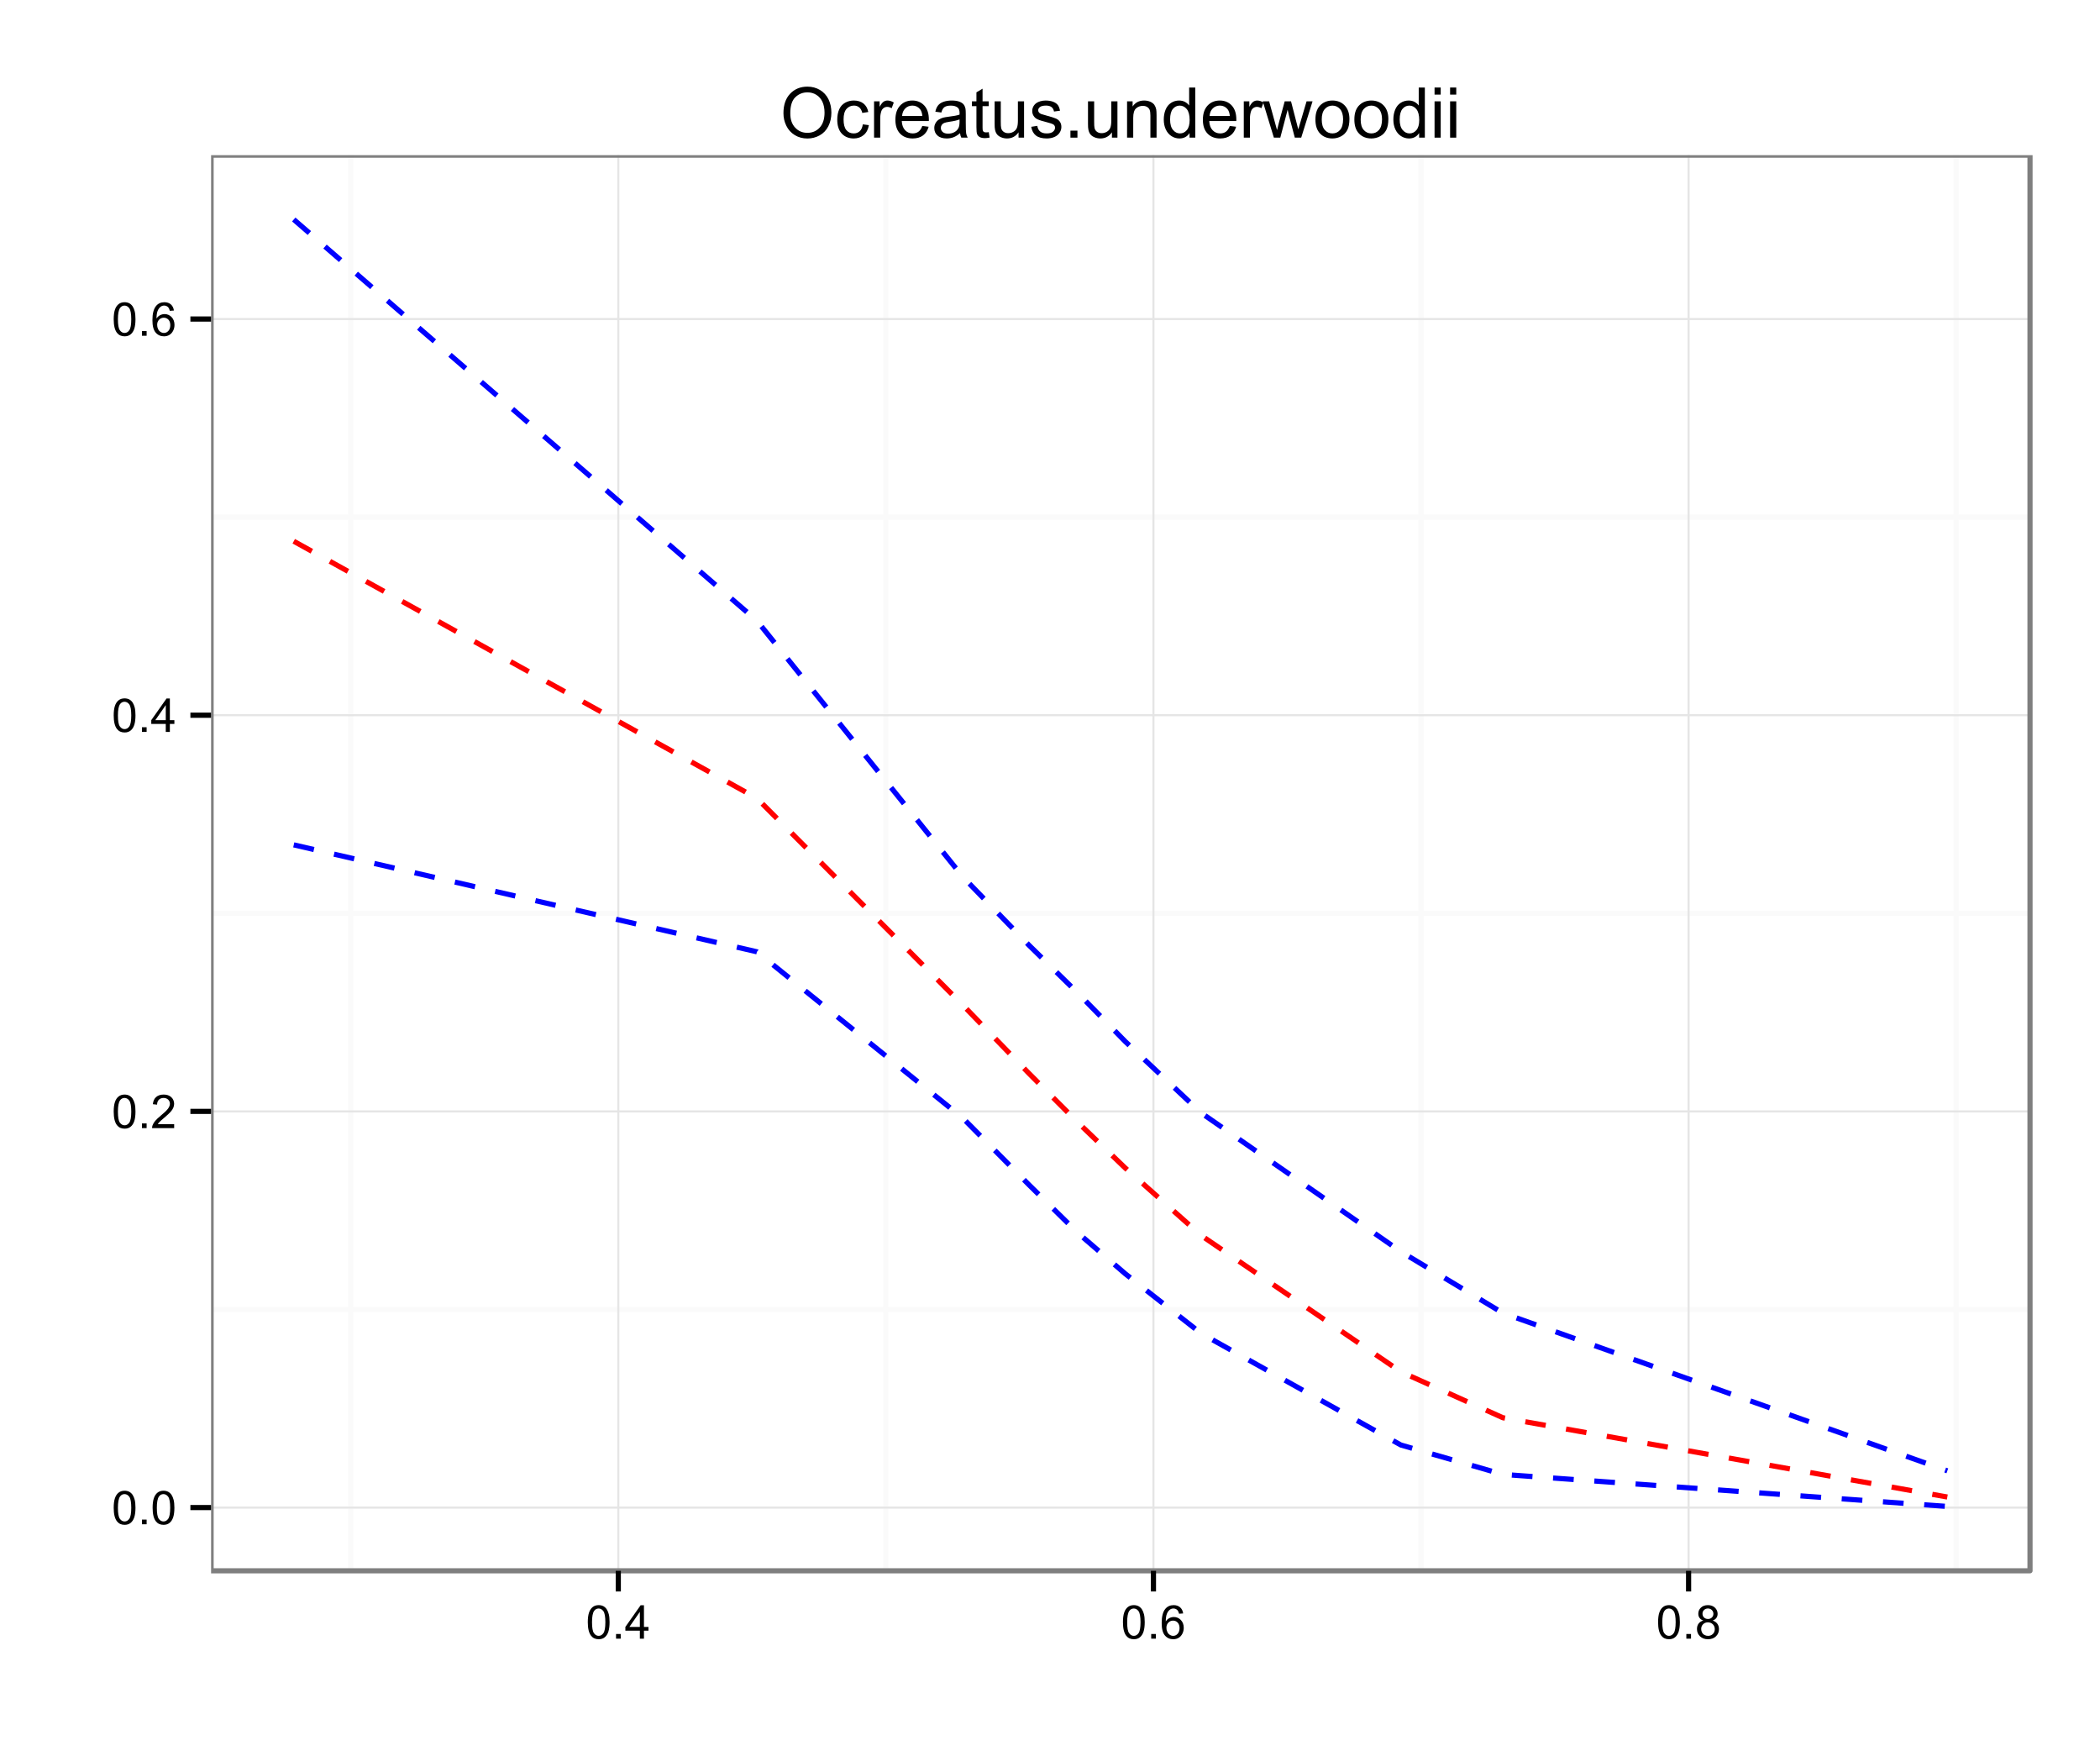
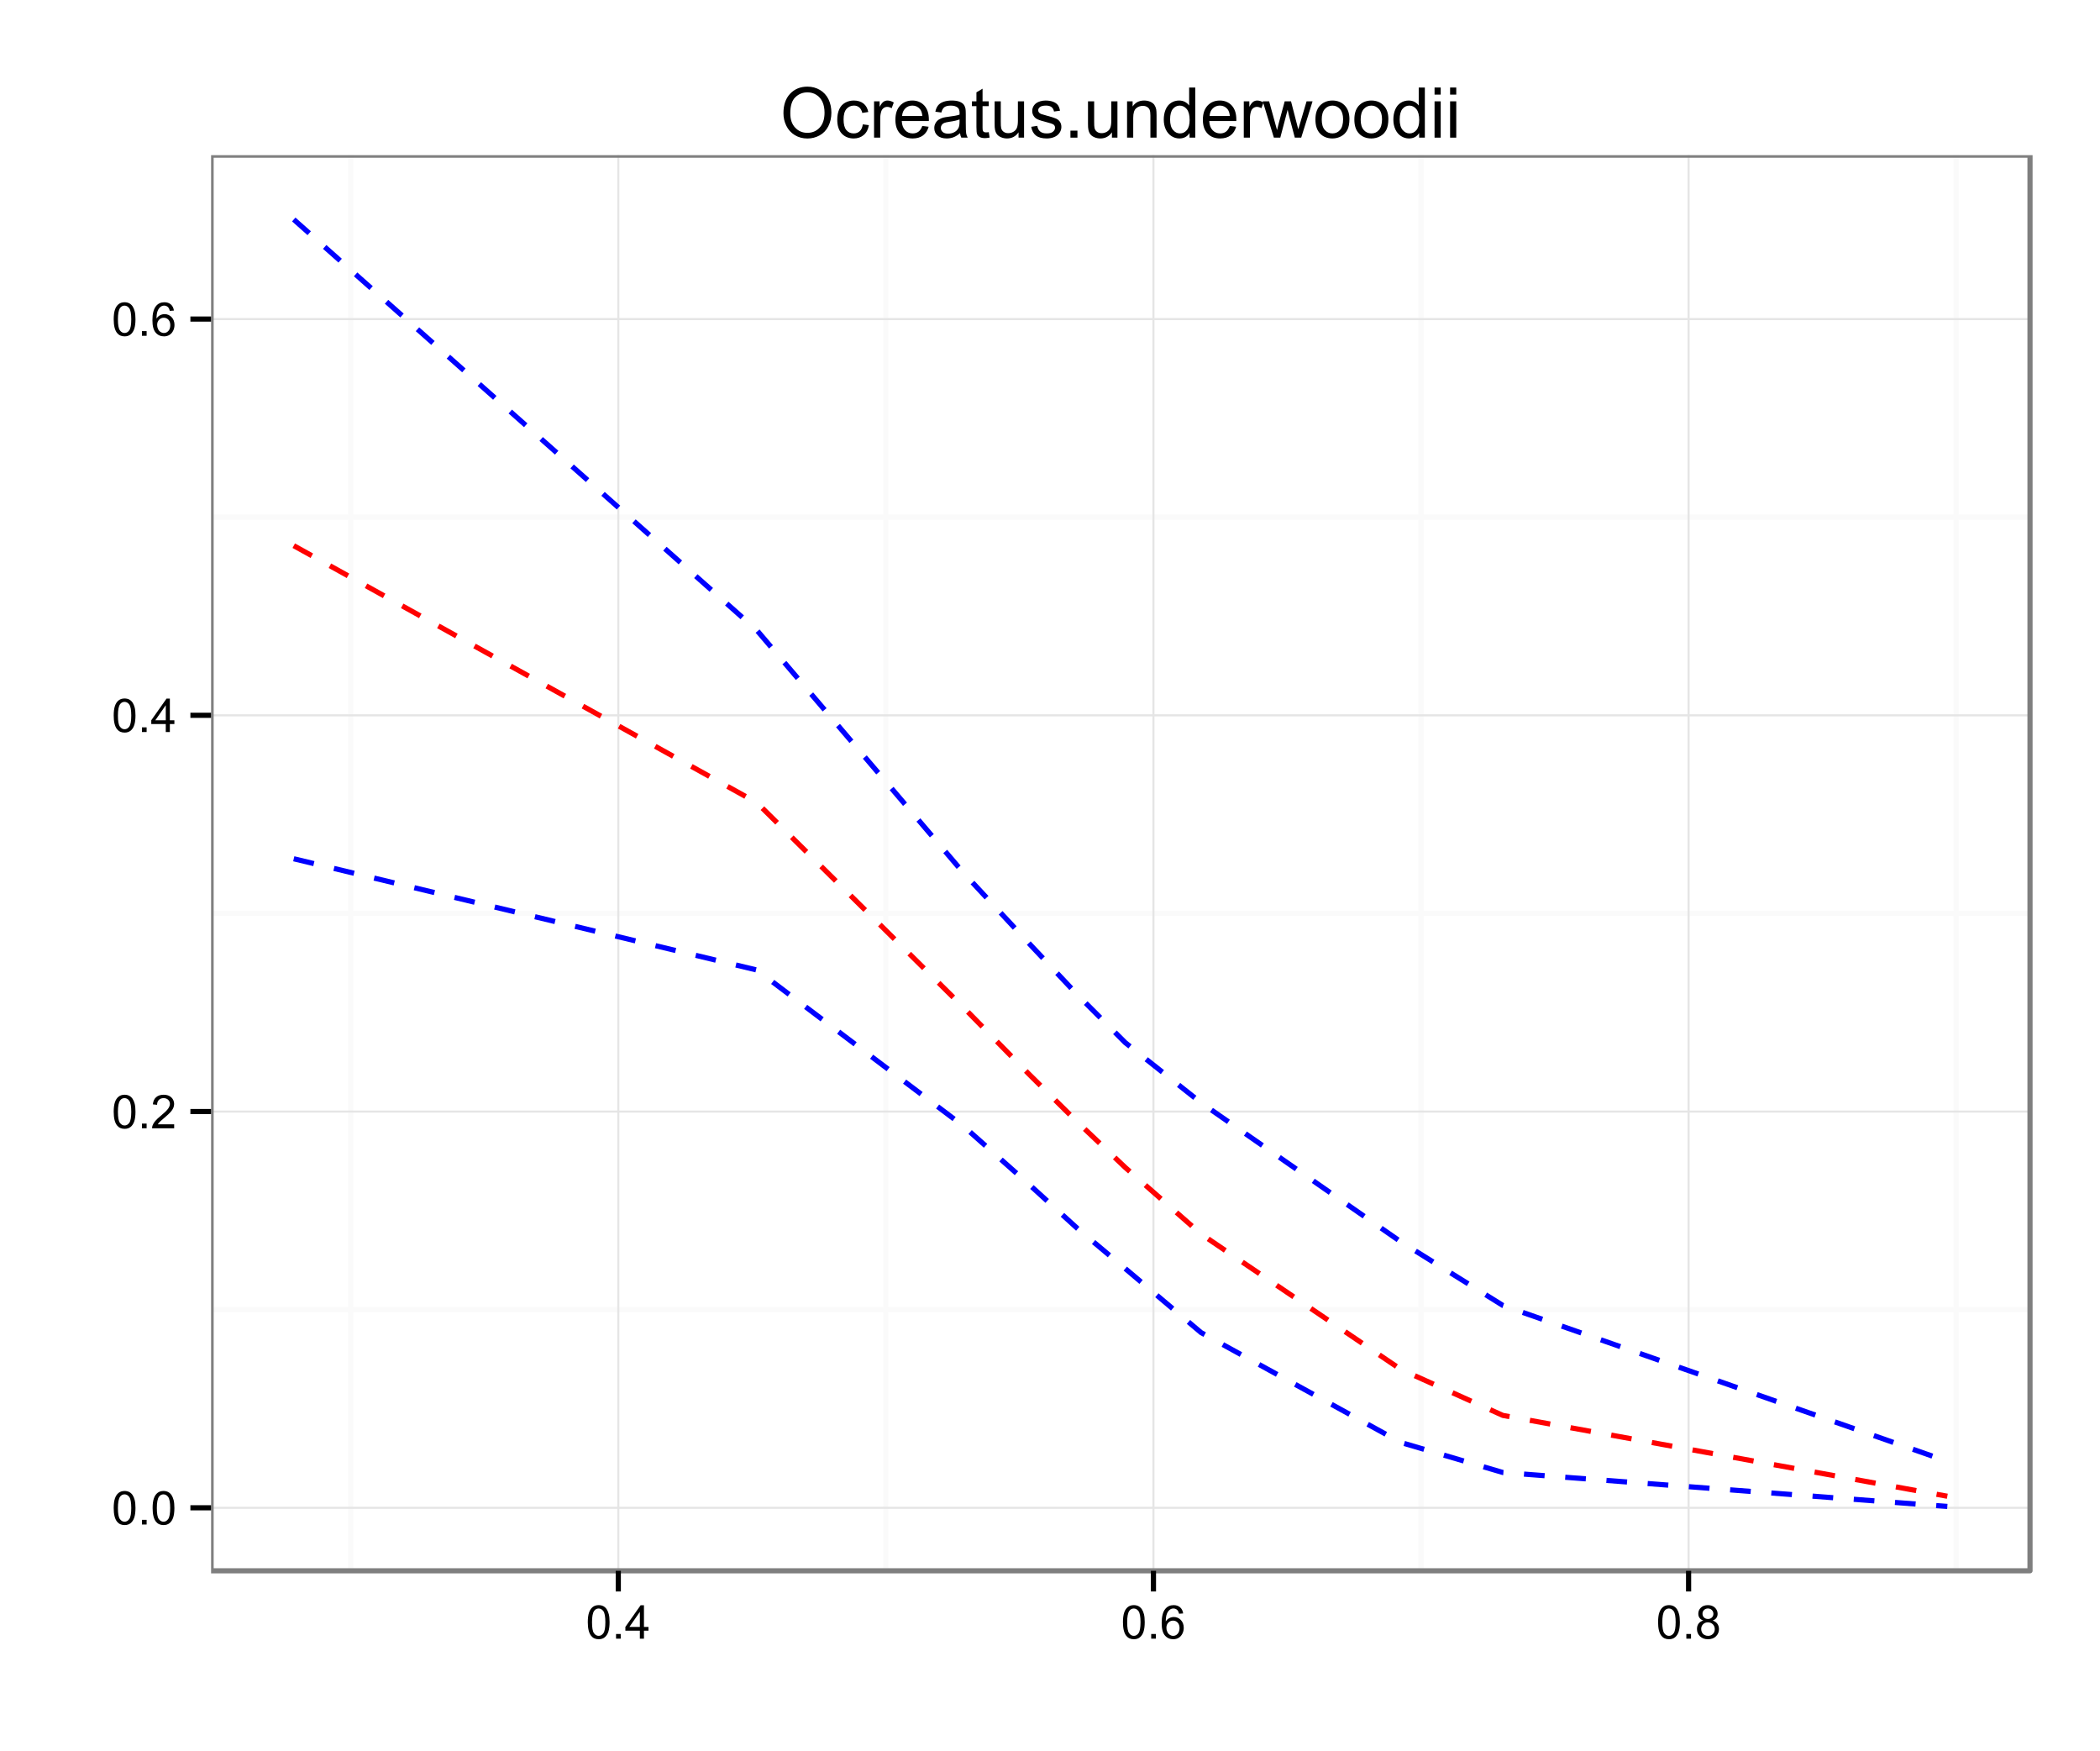
<svg xmlns="http://www.w3.org/2000/svg" xmlns:xlink="http://www.w3.org/1999/xlink" width="432pt" height="360pt" viewBox="0 0 432 360" version="1.1">
  <defs>
    <g>
      <symbol overflow="visible" id="glyph0-0">
        <path style="stroke:none;" d="M 0.398 -3.391 C 0.398 -4.199 0.48 -4.852 0.648 -5.352 C 0.812 -5.844 1.062 -6.227 1.395 -6.496 C 1.723 -6.762 2.137 -6.895 2.641 -6.898 C 3.004 -6.895 3.328 -6.82 3.609 -6.676 C 3.887 -6.523 4.113 -6.312 4.297 -6.035 C 4.477 -5.754 4.621 -5.41 4.723 -5.012 C 4.824 -4.605 4.875 -4.066 4.879 -3.391 C 4.875 -2.582 4.793 -1.93 4.629 -1.438 C 4.465 -0.938 4.215 -0.555 3.887 -0.289 C 3.555 -0.016 3.141 0.117 2.641 0.117 C 1.973 0.117 1.453 -0.117 1.078 -0.594 C 0.625 -1.164 0.398 -2.098 0.398 -3.391 Z M 1.266 -3.391 C 1.266 -2.258 1.395 -1.508 1.66 -1.137 C 1.922 -0.762 2.25 -0.574 2.641 -0.578 C 3.023 -0.574 3.348 -0.762 3.613 -1.141 C 3.875 -1.512 4.008 -2.262 4.012 -3.391 C 4.008 -4.52 3.875 -5.27 3.613 -5.645 C 3.348 -6.012 3.02 -6.199 2.629 -6.203 C 2.238 -6.199 1.93 -6.035 1.703 -5.711 C 1.41 -5.289 1.266 -4.516 1.266 -3.391 Z M 1.266 -3.391 " />
      </symbol>
      <symbol overflow="visible" id="glyph0-1">
        <path style="stroke:none;" d="M 0.871 0 L 0.871 -0.961 L 1.832 -0.961 L 1.832 0 Z M 0.871 0 " />
      </symbol>
      <symbol overflow="visible" id="glyph0-2">
        <path style="stroke:none;" d="M 4.832 -0.812 L 4.832 0 L 0.289 0 C 0.281 -0.203 0.316 -0.398 0.391 -0.586 C 0.504 -0.895 0.688 -1.199 0.945 -1.5 C 1.195 -1.797 1.562 -2.141 2.047 -2.539 C 2.789 -3.148 3.297 -3.637 3.562 -3.996 C 3.824 -4.352 3.953 -4.688 3.957 -5.012 C 3.953 -5.34 3.836 -5.621 3.598 -5.855 C 3.355 -6.082 3.043 -6.199 2.664 -6.203 C 2.254 -6.199 1.93 -6.078 1.688 -5.836 C 1.441 -5.59 1.316 -5.25 1.316 -4.824 L 0.449 -4.914 C 0.508 -5.559 0.73 -6.051 1.121 -6.391 C 1.504 -6.727 2.023 -6.895 2.68 -6.898 C 3.336 -6.895 3.859 -6.715 4.246 -6.352 C 4.629 -5.984 4.82 -5.531 4.824 -4.992 C 4.82 -4.715 4.766 -4.441 4.652 -4.18 C 4.539 -3.91 4.352 -3.633 4.094 -3.34 C 3.832 -3.047 3.398 -2.645 2.793 -2.133 C 2.285 -1.707 1.961 -1.418 1.816 -1.266 C 1.672 -1.113 1.551 -0.961 1.461 -0.812 Z M 4.832 -0.812 " />
      </symbol>
      <symbol overflow="visible" id="glyph0-3">
        <path style="stroke:none;" d="M 3.102 0 L 3.102 -1.645 L 0.121 -1.645 L 0.121 -2.418 L 3.258 -6.871 L 3.945 -6.871 L 3.945 -2.418 L 4.875 -2.418 L 4.875 -1.645 L 3.945 -1.645 L 3.945 0 Z M 3.102 -2.418 L 3.102 -5.516 L 0.953 -2.418 Z M 3.102 -2.418 " />
      </symbol>
      <symbol overflow="visible" id="glyph0-4">
        <path style="stroke:none;" d="M 4.777 -5.188 L 3.938 -5.125 C 3.859 -5.453 3.75 -5.691 3.617 -5.844 C 3.387 -6.082 3.105 -6.203 2.773 -6.207 C 2.5 -6.203 2.266 -6.129 2.066 -5.98 C 1.797 -5.785 1.586 -5.504 1.438 -5.133 C 1.281 -4.758 1.203 -4.227 1.199 -3.543 C 1.398 -3.852 1.648 -4.082 1.945 -4.23 C 2.238 -4.379 2.543 -4.453 2.867 -4.457 C 3.426 -4.453 3.906 -4.246 4.305 -3.836 C 4.699 -3.418 4.898 -2.883 4.898 -2.23 C 4.898 -1.797 4.805 -1.395 4.617 -1.027 C 4.43 -0.652 4.172 -0.371 3.852 -0.176 C 3.523 0.02 3.156 0.117 2.746 0.117 C 2.039 0.117 1.465 -0.141 1.023 -0.656 C 0.578 -1.172 0.355 -2.023 0.359 -3.215 C 0.355 -4.539 0.602 -5.504 1.098 -6.113 C 1.52 -6.633 2.098 -6.895 2.828 -6.898 C 3.363 -6.895 3.805 -6.746 4.152 -6.445 C 4.496 -6.141 4.703 -5.719 4.777 -5.188 Z M 1.332 -2.227 C 1.328 -1.934 1.391 -1.652 1.516 -1.391 C 1.637 -1.121 1.809 -0.922 2.035 -0.785 C 2.254 -0.645 2.488 -0.574 2.734 -0.578 C 3.086 -0.574 3.391 -0.719 3.648 -1.008 C 3.902 -1.293 4.031 -1.684 4.035 -2.18 C 4.031 -2.652 3.906 -3.023 3.656 -3.301 C 3.402 -3.57 3.082 -3.707 2.699 -3.711 C 2.316 -3.707 1.992 -3.57 1.73 -3.301 C 1.461 -3.023 1.328 -2.668 1.332 -2.227 Z M 1.332 -2.227 " />
      </symbol>
      <symbol overflow="visible" id="glyph0-5">
        <path style="stroke:none;" d="M 1.695 -3.727 C 1.344 -3.852 1.086 -4.031 0.918 -4.273 C 0.746 -4.508 0.66 -4.793 0.664 -5.129 C 0.66 -5.625 0.84 -6.047 1.203 -6.387 C 1.559 -6.727 2.039 -6.895 2.641 -6.898 C 3.238 -6.895 3.719 -6.723 4.086 -6.375 C 4.449 -6.027 4.633 -5.602 4.637 -5.105 C 4.633 -4.781 4.551 -4.504 4.383 -4.27 C 4.215 -4.031 3.961 -3.852 3.625 -3.727 C 4.043 -3.586 4.363 -3.363 4.586 -3.059 C 4.805 -2.754 4.914 -2.387 4.918 -1.965 C 4.914 -1.371 4.707 -0.879 4.293 -0.48 C 3.875 -0.082 3.328 0.117 2.652 0.117 C 1.973 0.117 1.426 -0.082 1.012 -0.484 C 0.594 -0.883 0.387 -1.383 0.391 -1.988 C 0.387 -2.43 0.5 -2.805 0.73 -3.109 C 0.953 -3.41 1.273 -3.617 1.695 -3.727 Z M 1.527 -5.156 C 1.523 -4.828 1.629 -4.562 1.84 -4.359 C 2.051 -4.152 2.32 -4.047 2.656 -4.051 C 2.977 -4.047 3.246 -4.148 3.457 -4.355 C 3.664 -4.559 3.766 -4.812 3.77 -5.109 C 3.766 -5.418 3.66 -5.676 3.445 -5.891 C 3.23 -6.098 2.965 -6.203 2.648 -6.207 C 2.324 -6.203 2.055 -6.102 1.844 -5.895 C 1.629 -5.688 1.523 -5.441 1.527 -5.156 Z M 1.258 -1.984 C 1.254 -1.738 1.309 -1.504 1.426 -1.281 C 1.535 -1.055 1.707 -0.883 1.934 -0.762 C 2.16 -0.637 2.402 -0.574 2.664 -0.578 C 3.062 -0.574 3.395 -0.703 3.66 -0.965 C 3.922 -1.223 4.055 -1.551 4.055 -1.953 C 4.055 -2.355 3.918 -2.691 3.648 -2.961 C 3.375 -3.223 3.035 -3.355 2.633 -3.359 C 2.234 -3.355 1.906 -3.227 1.648 -2.965 C 1.383 -2.703 1.254 -2.375 1.258 -1.984 Z M 1.258 -1.984 " />
      </symbol>
      <symbol overflow="visible" id="glyph1-0">
        <path style="stroke:none;" d="M 0.695 -5.02 C 0.691 -6.727 1.152 -8.066 2.074 -9.039 C 2.992 -10.004 4.176 -10.488 5.633 -10.492 C 6.578 -10.488 7.438 -10.262 8.203 -9.809 C 8.969 -9.352 9.551 -8.715 9.953 -7.906 C 10.352 -7.09 10.551 -6.168 10.555 -5.141 C 10.551 -4.09 10.34 -3.156 9.922 -2.332 C 9.496 -1.508 8.898 -0.883 8.129 -0.461 C 7.352 -0.035 6.52 0.176 5.625 0.176 C 4.652 0.176 3.785 -0.059 3.023 -0.527 C 2.258 -0.996 1.676 -1.633 1.285 -2.445 C 0.887 -3.254 0.691 -4.113 0.695 -5.02 Z M 2.102 -5 C 2.098 -3.754 2.43 -2.777 3.102 -2.062 C 3.766 -1.348 4.605 -0.988 5.617 -0.992 C 6.641 -0.988 7.484 -1.352 8.152 -2.074 C 8.812 -2.793 9.145 -3.816 9.148 -5.148 C 9.145 -5.984 9.004 -6.715 8.723 -7.344 C 8.438 -7.965 8.023 -8.449 7.477 -8.797 C 6.93 -9.141 6.316 -9.316 5.641 -9.316 C 4.672 -9.316 3.84 -8.984 3.145 -8.32 C 2.445 -7.656 2.098 -6.547 2.102 -5 Z M 2.102 -5 " />
      </symbol>
      <symbol overflow="visible" id="glyph1-1">
        <path style="stroke:none;" d="M 5.82 -2.734 L 7.066 -2.574 C 6.93 -1.711 6.582 -1.039 6.023 -0.559 C 5.461 -0.074 4.77 0.164 3.957 0.168 C 2.934 0.164 2.113 -0.168 1.492 -0.832 C 0.871 -1.5 0.562 -2.457 0.562 -3.707 C 0.562 -4.508 0.695 -5.211 0.961 -5.82 C 1.227 -6.422 1.633 -6.879 2.184 -7.184 C 2.727 -7.484 3.32 -7.633 3.965 -7.637 C 4.773 -7.633 5.438 -7.43 5.957 -7.02 C 6.469 -6.609 6.797 -6.027 6.945 -5.273 L 5.715 -5.082 C 5.594 -5.582 5.387 -5.961 5.094 -6.215 C 4.793 -6.465 4.434 -6.59 4.016 -6.594 C 3.375 -6.59 2.859 -6.363 2.461 -5.906 C 2.062 -5.449 1.863 -4.727 1.863 -3.742 C 1.863 -2.734 2.055 -2.004 2.438 -1.551 C 2.82 -1.094 3.32 -0.867 3.945 -0.871 C 4.438 -0.867 4.852 -1.02 5.188 -1.328 C 5.516 -1.629 5.727 -2.098 5.82 -2.734 Z M 5.82 -2.734 " />
      </symbol>
      <symbol overflow="visible" id="glyph1-2">
        <path style="stroke:none;" d="M 0.934 0 L 0.934 -7.469 L 2.074 -7.469 L 2.074 -6.336 C 2.363 -6.859 2.629 -7.211 2.879 -7.383 C 3.121 -7.551 3.395 -7.633 3.691 -7.637 C 4.117 -7.633 4.551 -7.496 4.992 -7.227 L 4.555 -6.055 C 4.242 -6.234 3.934 -6.328 3.629 -6.328 C 3.348 -6.328 3.102 -6.242 2.883 -6.078 C 2.66 -5.906 2.5 -5.676 2.41 -5.387 C 2.266 -4.934 2.195 -4.441 2.199 -3.91 L 2.199 0 Z M 0.934 0 " />
      </symbol>
      <symbol overflow="visible" id="glyph1-3">
        <path style="stroke:none;" d="M 6.062 -2.406 L 7.367 -2.242 C 7.156 -1.477 6.777 -0.883 6.223 -0.465 C 5.664 -0.043 4.949 0.164 4.086 0.168 C 2.988 0.164 2.121 -0.168 1.484 -0.84 C 0.844 -1.508 0.527 -2.453 0.527 -3.672 C 0.527 -4.926 0.848 -5.898 1.496 -6.594 C 2.141 -7.285 2.98 -7.633 4.016 -7.637 C 5.008 -7.633 5.824 -7.293 6.461 -6.617 C 7.09 -5.934 7.406 -4.977 7.41 -3.746 C 7.406 -3.668 7.402 -3.559 7.402 -3.41 L 1.836 -3.41 C 1.879 -2.59 2.113 -1.961 2.531 -1.523 C 2.945 -1.086 3.465 -0.867 4.094 -0.871 C 4.555 -0.867 4.949 -0.988 5.281 -1.234 C 5.605 -1.477 5.867 -1.867 6.062 -2.406 Z M 1.906 -4.449 L 6.074 -4.449 C 6.016 -5.074 5.855 -5.547 5.598 -5.863 C 5.191 -6.348 4.668 -6.59 4.027 -6.594 C 3.441 -6.59 2.953 -6.398 2.562 -6.012 C 2.164 -5.621 1.945 -5.098 1.906 -4.449 Z M 1.906 -4.449 " />
      </symbol>
      <symbol overflow="visible" id="glyph1-4">
        <path style="stroke:none;" d="M 5.82 -0.922 C 5.348 -0.52 4.898 -0.238 4.465 -0.078 C 4.031 0.086 3.566 0.164 3.074 0.168 C 2.25 0.164 1.617 -0.035 1.18 -0.434 C 0.734 -0.832 0.516 -1.344 0.52 -1.969 C 0.516 -2.332 0.598 -2.664 0.77 -2.969 C 0.934 -3.27 1.152 -3.512 1.422 -3.699 C 1.691 -3.879 1.996 -4.02 2.336 -4.113 C 2.582 -4.176 2.957 -4.238 3.461 -4.305 C 4.48 -4.422 5.23 -4.566 5.715 -4.738 C 5.715 -4.91 5.719 -5.02 5.723 -5.07 C 5.719 -5.582 5.598 -5.945 5.363 -6.16 C 5.035 -6.441 4.555 -6.586 3.922 -6.59 C 3.324 -6.586 2.887 -6.48 2.605 -6.273 C 2.32 -6.062 2.109 -5.695 1.977 -5.168 L 0.738 -5.336 C 0.848 -5.863 1.031 -6.293 1.293 -6.621 C 1.547 -6.945 1.918 -7.195 2.41 -7.371 C 2.895 -7.547 3.461 -7.633 4.105 -7.637 C 4.742 -7.633 5.262 -7.559 5.66 -7.41 C 6.059 -7.258 6.352 -7.07 6.539 -6.844 C 6.727 -6.617 6.855 -6.328 6.934 -5.984 C 6.973 -5.766 6.996 -5.379 6.996 -4.816 L 6.996 -3.129 C 6.996 -1.949 7.02 -1.203 7.074 -0.895 C 7.125 -0.582 7.234 -0.285 7.398 0 L 6.074 0 C 5.941 -0.262 5.855 -0.566 5.82 -0.922 Z M 5.715 -3.746 C 5.254 -3.555 4.566 -3.398 3.648 -3.27 C 3.125 -3.191 2.758 -3.105 2.543 -3.016 C 2.328 -2.918 2.16 -2.781 2.047 -2.605 C 1.926 -2.422 1.867 -2.223 1.871 -2.004 C 1.867 -1.664 1.996 -1.383 2.254 -1.16 C 2.508 -0.934 2.883 -0.82 3.375 -0.824 C 3.859 -0.82 4.293 -0.926 4.676 -1.141 C 5.055 -1.352 5.332 -1.645 5.512 -2.02 C 5.645 -2.301 5.711 -2.723 5.715 -3.285 Z M 5.715 -3.746 " />
      </symbol>
      <symbol overflow="visible" id="glyph1-5">
        <path style="stroke:none;" d="M 3.711 -1.133 L 3.895 -0.016 C 3.535 0.059 3.215 0.094 2.938 0.098 C 2.477 0.094 2.121 0.023 1.871 -0.117 C 1.613 -0.262 1.438 -0.453 1.336 -0.691 C 1.23 -0.926 1.176 -1.422 1.18 -2.188 L 1.18 -6.484 L 0.254 -6.484 L 0.254 -7.469 L 1.18 -7.469 L 1.18 -9.316 L 2.441 -10.074 L 2.441 -7.469 L 3.711 -7.469 L 3.711 -6.484 L 2.441 -6.484 L 2.441 -2.117 C 2.438 -1.75 2.461 -1.52 2.508 -1.418 C 2.551 -1.316 2.621 -1.234 2.723 -1.172 C 2.82 -1.109 2.965 -1.078 3.156 -1.082 C 3.293 -1.078 3.477 -1.094 3.711 -1.133 Z M 3.711 -1.133 " />
      </symbol>
      <symbol overflow="visible" id="glyph1-6">
        <path style="stroke:none;" d="M 5.844 0 L 5.844 -1.098 C 5.258 -0.254 4.469 0.164 3.473 0.168 C 3.031 0.164 2.621 0.082 2.238 -0.082 C 1.855 -0.25 1.57 -0.461 1.387 -0.719 C 1.199 -0.973 1.07 -1.285 1 -1.66 C 0.945 -1.902 0.918 -2.297 0.922 -2.84 L 0.922 -7.469 L 2.188 -7.469 L 2.188 -3.324 C 2.184 -2.66 2.211 -2.215 2.266 -1.988 C 2.34 -1.652 2.508 -1.395 2.77 -1.207 C 3.023 -1.016 3.344 -0.918 3.727 -0.922 C 4.105 -0.918 4.461 -1.016 4.793 -1.211 C 5.125 -1.402 5.359 -1.668 5.5 -2.008 C 5.637 -2.34 5.707 -2.824 5.711 -3.465 L 5.711 -7.469 L 6.977 -7.469 L 6.977 0 Z M 5.844 0 " />
      </symbol>
      <symbol overflow="visible" id="glyph1-7">
        <path style="stroke:none;" d="M 0.441 -2.23 L 1.695 -2.426 C 1.762 -1.922 1.957 -1.535 2.281 -1.27 C 2.598 -1 3.047 -0.867 3.629 -0.871 C 4.207 -0.867 4.641 -0.984 4.922 -1.227 C 5.203 -1.461 5.344 -1.738 5.344 -2.059 C 5.344 -2.34 5.219 -2.566 4.973 -2.734 C 4.797 -2.844 4.363 -2.988 3.676 -3.164 C 2.746 -3.398 2.105 -3.598 1.746 -3.77 C 1.387 -3.938 1.113 -4.176 0.93 -4.48 C 0.742 -4.781 0.648 -5.117 0.652 -5.484 C 0.648 -5.816 0.727 -6.125 0.879 -6.41 C 1.031 -6.691 1.238 -6.926 1.504 -7.117 C 1.699 -7.258 1.969 -7.379 2.309 -7.484 C 2.648 -7.582 3.012 -7.633 3.402 -7.637 C 3.984 -7.633 4.5 -7.551 4.945 -7.383 C 5.387 -7.211 5.711 -6.98 5.926 -6.695 C 6.133 -6.406 6.281 -6.02 6.363 -5.539 L 5.125 -5.371 C 5.066 -5.754 4.902 -6.055 4.637 -6.27 C 4.363 -6.484 3.984 -6.59 3.496 -6.594 C 2.91 -6.59 2.496 -6.496 2.25 -6.305 C 2 -6.113 1.875 -5.887 1.879 -5.633 C 1.875 -5.465 1.926 -5.316 2.031 -5.188 C 2.133 -5.047 2.293 -4.938 2.516 -4.852 C 2.641 -4.805 3.016 -4.695 3.637 -4.527 C 4.527 -4.285 5.152 -4.09 5.508 -3.938 C 5.859 -3.785 6.137 -3.562 6.34 -3.273 C 6.543 -2.98 6.645 -2.621 6.645 -2.195 C 6.645 -1.77 6.52 -1.371 6.273 -1 C 6.027 -0.625 5.672 -0.336 5.211 -0.137 C 4.742 0.066 4.219 0.164 3.637 0.168 C 2.664 0.164 1.922 -0.035 1.414 -0.434 C 0.902 -0.836 0.578 -1.434 0.441 -2.23 Z M 0.441 -2.23 " />
      </symbol>
      <symbol overflow="visible" id="glyph1-8">
        <path style="stroke:none;" d="M 1.309 0 L 1.309 -1.441 L 2.75 -1.441 L 2.75 0 Z M 1.309 0 " />
      </symbol>
      <symbol overflow="visible" id="glyph1-9">
        <path style="stroke:none;" d="M 0.949 0 L 0.949 -7.469 L 2.09 -7.469 L 2.09 -6.406 C 2.633 -7.223 3.426 -7.633 4.465 -7.637 C 4.914 -7.633 5.328 -7.555 5.707 -7.395 C 6.082 -7.23 6.363 -7.016 6.555 -6.758 C 6.738 -6.492 6.867 -6.18 6.945 -5.82 C 6.988 -5.582 7.012 -5.172 7.016 -4.59 L 7.016 0 L 5.75 0 L 5.75 -4.543 C 5.746 -5.055 5.699 -5.441 5.602 -5.699 C 5.504 -5.953 5.328 -6.156 5.078 -6.309 C 4.824 -6.461 4.531 -6.539 4.199 -6.539 C 3.656 -6.539 3.191 -6.367 2.801 -6.023 C 2.41 -5.68 2.215 -5.031 2.215 -4.078 L 2.215 0 Z M 0.949 0 " />
      </symbol>
      <symbol overflow="visible" id="glyph1-10">
        <path style="stroke:none;" d="M 5.793 0 L 5.793 -0.941 C 5.316 -0.203 4.621 0.164 3.707 0.168 C 3.109 0.164 2.562 0.004 2.062 -0.324 C 1.562 -0.648 1.176 -1.109 0.902 -1.699 C 0.629 -2.285 0.492 -2.961 0.492 -3.727 C 0.492 -4.469 0.613 -5.145 0.863 -5.754 C 1.109 -6.359 1.484 -6.824 1.98 -7.148 C 2.477 -7.473 3.031 -7.633 3.648 -7.637 C 4.098 -7.633 4.5 -7.539 4.852 -7.352 C 5.203 -7.16 5.488 -6.914 5.711 -6.609 L 5.711 -10.309 L 6.969 -10.309 L 6.969 0 Z M 1.793 -3.727 C 1.793 -2.77 1.992 -2.055 2.398 -1.582 C 2.797 -1.105 3.273 -0.867 3.824 -0.871 C 4.375 -0.867 4.844 -1.094 5.234 -1.551 C 5.617 -2 5.812 -2.691 5.816 -3.621 C 5.812 -4.641 5.613 -5.391 5.223 -5.871 C 4.824 -6.348 4.34 -6.586 3.77 -6.59 C 3.203 -6.586 2.734 -6.355 2.359 -5.898 C 1.98 -5.438 1.793 -4.715 1.793 -3.727 Z M 1.793 -3.727 " />
      </symbol>
      <symbol overflow="visible" id="glyph1-11">
        <path style="stroke:none;" d="M 2.328 0 L 0.043 -7.469 L 1.352 -7.469 L 2.539 -3.156 L 2.98 -1.555 C 2.996 -1.629 3.125 -2.145 3.367 -3.094 L 4.555 -7.469 L 5.855 -7.469 L 6.977 -3.137 L 7.348 -1.707 L 7.777 -3.148 L 9.055 -7.469 L 10.285 -7.469 L 7.953 0 L 6.637 0 L 5.449 -4.473 L 5.16 -5.746 L 3.648 0 Z M 2.328 0 " />
      </symbol>
      <symbol overflow="visible" id="glyph1-12">
        <path style="stroke:none;" d="M 0.477 -3.734 C 0.473 -5.113 0.859 -6.137 1.633 -6.805 C 2.27 -7.355 3.051 -7.633 3.98 -7.637 C 5.004 -7.633 5.844 -7.297 6.496 -6.625 C 7.145 -5.949 7.469 -5.02 7.473 -3.84 C 7.469 -2.875 7.324 -2.121 7.039 -1.57 C 6.75 -1.02 6.332 -0.59 5.781 -0.289 C 5.23 0.016 4.629 0.164 3.98 0.168 C 2.93 0.164 2.086 -0.168 1.441 -0.836 C 0.797 -1.504 0.473 -2.469 0.477 -3.734 Z M 1.777 -3.734 C 1.773 -2.773 1.984 -2.059 2.402 -1.586 C 2.82 -1.105 3.344 -0.867 3.98 -0.871 C 4.605 -0.867 5.129 -1.105 5.547 -1.586 C 5.961 -2.062 6.168 -2.793 6.172 -3.777 C 6.168 -4.695 5.961 -5.395 5.543 -5.875 C 5.121 -6.348 4.598 -6.586 3.98 -6.59 C 3.344 -6.586 2.82 -6.348 2.402 -5.879 C 1.984 -5.402 1.773 -4.688 1.777 -3.734 Z M 1.777 -3.734 " />
      </symbol>
      <symbol overflow="visible" id="glyph1-13">
        <path style="stroke:none;" d="M 0.957 -8.852 L 0.957 -10.309 L 2.223 -10.309 L 2.223 -8.852 Z M 0.957 0 L 0.957 -7.469 L 2.223 -7.469 L 2.223 0 Z M 0.957 0 " />
      </symbol>
    </g>
    <clipPath id="clip1">
      <path d="M 43.422 31.906 L 418.602 31.906 L 418.602 324.051 L 43.422 324.051 Z M 43.422 31.906 " />
    </clipPath>
  </defs>
-   <g id="surface246">
+   <g id="surface291">
    <rect x="0" y="0" width="432" height="360" style="fill:rgb(100%,100%,100%);fill-opacity:1;stroke:none;" />
    <rect x="0" y="0" width="432" height="360" style="fill:rgb(100%,100%,100%);fill-opacity:1;stroke:none;" />
    <path style="fill:none;stroke-width:1.063;stroke-linecap:round;stroke-linejoin:round;stroke:rgb(100%,100%,100%);stroke-opacity:1;stroke-miterlimit:10;" d="M 0 360 L 432 360 L 432 0 L 0 0 Z M 0 360 " />
    <g clip-path="url(#clip1)" clip-rule="nonzero">
      <path style=" stroke:none;fill-rule:nonzero;fill:rgb(100%,100%,100%);fill-opacity:1;" d="M 43.422 323.051 L 417.602 323.051 L 417.602 31.906 L 43.422 31.906 Z M 43.422 323.051 " />
-       <path style="fill:none;stroke-width:1.063;stroke-linecap:butt;stroke-linejoin:round;stroke:rgb(98.039%,98.039%,98.039%);stroke-opacity:1;stroke-miterlimit:10;" d="M 43.422 269.309 L 417.602 269.309 " />
-       <path style="fill:none;stroke-width:1.063;stroke-linecap:butt;stroke-linejoin:round;stroke:rgb(98.039%,98.039%,98.039%);stroke-opacity:1;stroke-miterlimit:10;" d="M 43.422 187.832 L 417.602 187.832 " />
-       <path style="fill:none;stroke-width:1.063;stroke-linecap:butt;stroke-linejoin:round;stroke:rgb(98.039%,98.039%,98.039%);stroke-opacity:1;stroke-miterlimit:10;" d="M 43.422 106.352 L 417.602 106.352 " />
+       <path style="fill:none;stroke-width:1.063;stroke-linecap:butt;stroke-linejoin:round;stroke:rgb(98.039%,98.039%,98.039%);stroke-opacity:1;stroke-miterlimit:10;" d="M 43.422 269.352 L 417.602 269.352 " />
+       <path style="fill:none;stroke-width:1.063;stroke-linecap:butt;stroke-linejoin:round;stroke:rgb(98.039%,98.039%,98.039%);stroke-opacity:1;stroke-miterlimit:10;" d="M 43.422 187.859 L 417.602 187.859 " />
+       <path style="fill:none;stroke-width:1.063;stroke-linecap:butt;stroke-linejoin:round;stroke:rgb(98.039%,98.039%,98.039%);stroke-opacity:1;stroke-miterlimit:10;" d="M 43.422 106.367 L 417.602 106.367 " />
      <path style="fill:none;stroke-width:1.063;stroke-linecap:butt;stroke-linejoin:round;stroke:rgb(98.039%,98.039%,98.039%);stroke-opacity:1;stroke-miterlimit:10;" d="M 72.148 323.051 L 72.148 31.906 " />
      <path style="fill:none;stroke-width:1.063;stroke-linecap:butt;stroke-linejoin:round;stroke:rgb(98.039%,98.039%,98.039%);stroke-opacity:1;stroke-miterlimit:10;" d="M 182.234 323.051 L 182.234 31.906 " />
      <path style="fill:none;stroke-width:1.063;stroke-linecap:butt;stroke-linejoin:round;stroke:rgb(98.039%,98.039%,98.039%);stroke-opacity:1;stroke-miterlimit:10;" d="M 292.324 323.051 L 292.324 31.906 " />
      <path style="fill:none;stroke-width:1.063;stroke-linecap:butt;stroke-linejoin:round;stroke:rgb(98.039%,98.039%,98.039%);stroke-opacity:1;stroke-miterlimit:10;" d="M 402.41 323.051 L 402.41 31.906 " />
-       <path style="fill:none;stroke-width:0.425;stroke-linecap:butt;stroke-linejoin:round;stroke:rgb(89.804%,89.804%,89.804%);stroke-opacity:1;stroke-miterlimit:10;" d="M 43.422 310.051 L 417.602 310.051 " />
-       <path style="fill:none;stroke-width:0.425;stroke-linecap:butt;stroke-linejoin:round;stroke:rgb(89.804%,89.804%,89.804%);stroke-opacity:1;stroke-miterlimit:10;" d="M 43.422 228.57 L 417.602 228.57 " />
-       <path style="fill:none;stroke-width:0.425;stroke-linecap:butt;stroke-linejoin:round;stroke:rgb(89.804%,89.804%,89.804%);stroke-opacity:1;stroke-miterlimit:10;" d="M 43.422 147.094 L 417.602 147.094 " />
-       <path style="fill:none;stroke-width:0.425;stroke-linecap:butt;stroke-linejoin:round;stroke:rgb(89.804%,89.804%,89.804%);stroke-opacity:1;stroke-miterlimit:10;" d="M 43.422 65.613 L 417.602 65.613 " />
+       <path style="fill:none;stroke-width:0.425;stroke-linecap:butt;stroke-linejoin:round;stroke:rgb(89.804%,89.804%,89.804%);stroke-opacity:1;stroke-miterlimit:10;" d="M 43.422 310.098 L 417.602 310.098 " />
+       <path style="fill:none;stroke-width:0.425;stroke-linecap:butt;stroke-linejoin:round;stroke:rgb(89.804%,89.804%,89.804%);stroke-opacity:1;stroke-miterlimit:10;" d="M 43.422 228.605 L 417.602 228.605 " />
+       <path style="fill:none;stroke-width:0.425;stroke-linecap:butt;stroke-linejoin:round;stroke:rgb(89.804%,89.804%,89.804%);stroke-opacity:1;stroke-miterlimit:10;" d="M 43.422 147.113 L 417.602 147.113 " />
+       <path style="fill:none;stroke-width:0.425;stroke-linecap:butt;stroke-linejoin:round;stroke:rgb(89.804%,89.804%,89.804%);stroke-opacity:1;stroke-miterlimit:10;" d="M 43.422 65.621 L 417.602 65.621 " />
      <path style="fill:none;stroke-width:0.425;stroke-linecap:butt;stroke-linejoin:round;stroke:rgb(89.804%,89.804%,89.804%);stroke-opacity:1;stroke-miterlimit:10;" d="M 127.191 323.051 L 127.191 31.906 " />
      <path style="fill:none;stroke-width:0.425;stroke-linecap:butt;stroke-linejoin:round;stroke:rgb(89.804%,89.804%,89.804%);stroke-opacity:1;stroke-miterlimit:10;" d="M 237.281 323.051 L 237.281 31.906 " />
      <path style="fill:none;stroke-width:0.425;stroke-linecap:butt;stroke-linejoin:round;stroke:rgb(89.804%,89.804%,89.804%);stroke-opacity:1;stroke-miterlimit:10;" d="M 347.367 323.051 L 347.367 31.906 " />
-       <path style="fill:none;stroke-width:1.063;stroke-linecap:butt;stroke-linejoin:round;stroke:rgb(100%,0%,0%);stroke-opacity:1;stroke-dasharray:4.252,4.252;stroke-miterlimit:1;" d="M 60.43 111.312 L 155.707 164.18 L 198.109 206.754 L 211.688 220.777 L 221.684 230.801 L 231.477 240.215 L 247.082 254.078 L 288.176 282.129 L 309.16 291.574 L 400.594 307.879 " />
-       <path style="fill:none;stroke-width:1.063;stroke-linecap:butt;stroke-linejoin:round;stroke:rgb(0%,0%,100%);stroke-opacity:1;stroke-dasharray:4.252,4.252;stroke-miterlimit:1;" d="M 60.43 45.141 L 155.707 127.664 L 198.109 180.383 L 211.688 194.41 L 221.684 204.191 L 231.477 214.195 L 247.082 228.867 L 288.176 257.41 L 309.16 270.047 L 400.594 302.492 " />
-       <path style="fill:none;stroke-width:1.063;stroke-linecap:butt;stroke-linejoin:round;stroke:rgb(0%,0%,100%);stroke-opacity:1;stroke-dasharray:4.252,4.252;stroke-miterlimit:1;" d="M 60.43 173.758 L 155.707 195.746 L 198.109 229.992 L 211.688 243.688 L 221.684 253.527 L 231.477 261.961 L 247.082 274.23 L 288.176 297.184 L 309.16 303.23 L 400.594 309.816 " />
+       <path style="fill:none;stroke-width:1.063;stroke-linecap:butt;stroke-linejoin:round;stroke:rgb(100%,0%,0%);stroke-opacity:1;stroke-dasharray:4.252,4.252;stroke-miterlimit:1;" d="M 60.43 112.227 L 155.707 165.09 L 198.109 207.098 L 211.688 220.926 L 221.684 230.812 L 231.477 240.102 L 247.082 253.801 L 288.176 281.645 L 309.16 291.098 L 400.594 307.719 " />
+       <path style="fill:none;stroke-width:1.063;stroke-linecap:butt;stroke-linejoin:round;stroke:rgb(0%,0%,100%);stroke-opacity:1;stroke-dasharray:4.252,4.252;stroke-miterlimit:1;" d="M 60.43 45.141 L 155.707 129.633 L 198.109 179.41 L 211.688 194.02 L 221.684 204.633 L 231.477 214.43 L 247.082 226.801 L 288.176 255.398 L 309.16 268.48 L 400.594 300.547 " />
+       <path style="fill:none;stroke-width:1.063;stroke-linecap:butt;stroke-linejoin:round;stroke:rgb(0%,0%,100%);stroke-opacity:1;stroke-dasharray:4.252,4.252;stroke-miterlimit:1;" d="M 60.43 176.617 L 155.707 199.5 L 198.109 231.527 L 211.688 243.586 L 221.684 252.688 L 231.477 260.898 L 247.082 274.066 L 288.176 296.664 L 309.16 302.836 L 400.594 309.816 " />
      <path style="fill:none;stroke-width:1.063;stroke-linecap:round;stroke-linejoin:round;stroke:rgb(49.804%,49.804%,49.804%);stroke-opacity:1;stroke-miterlimit:10;" d="M 43.422 323.051 L 417.602 323.051 L 417.602 31.906 L 43.422 31.906 Z M 43.422 323.051 " />
    </g>
    <g style="fill:rgb(0%,0%,0%);fill-opacity:1;">
-       <use xlink:href="#glyph0-0" x="22.992" y="313.484" />
-       <use xlink:href="#glyph0-1" x="28.331" y="313.484" />
-       <use xlink:href="#glyph0-0" x="30.998" y="313.484" />
+       <use xlink:href="#glyph0-0" x="22.992" y="313.535" />
+       <use xlink:href="#glyph0-1" x="28.331" y="313.535" />
+       <use xlink:href="#glyph0-0" x="30.998" y="313.535" />
    </g>
    <g style="fill:rgb(0%,0%,0%);fill-opacity:1;">
-       <use xlink:href="#glyph0-0" x="22.992" y="232.008" />
-       <use xlink:href="#glyph0-1" x="28.331" y="232.008" />
-       <use xlink:href="#glyph0-2" x="30.998" y="232.008" />
+       <use xlink:href="#glyph0-0" x="22.992" y="232.043" />
+       <use xlink:href="#glyph0-1" x="28.331" y="232.043" />
+       <use xlink:href="#glyph0-2" x="30.998" y="232.043" />
    </g>
    <g style="fill:rgb(0%,0%,0%);fill-opacity:1;">
-       <use xlink:href="#glyph0-0" x="22.992" y="150.527" />
-       <use xlink:href="#glyph0-1" x="28.331" y="150.527" />
-       <use xlink:href="#glyph0-3" x="30.998" y="150.527" />
+       <use xlink:href="#glyph0-0" x="22.992" y="150.551" />
+       <use xlink:href="#glyph0-1" x="28.331" y="150.551" />
+       <use xlink:href="#glyph0-3" x="30.998" y="150.551" />
    </g>
    <g style="fill:rgb(0%,0%,0%);fill-opacity:1;">
-       <use xlink:href="#glyph0-0" x="22.992" y="69.051" />
-       <use xlink:href="#glyph0-1" x="28.331" y="69.051" />
-       <use xlink:href="#glyph0-4" x="30.998" y="69.051" />
+       <use xlink:href="#glyph0-0" x="22.992" y="69.059" />
+       <use xlink:href="#glyph0-1" x="28.331" y="69.059" />
+       <use xlink:href="#glyph0-4" x="30.998" y="69.059" />
    </g>
-     <path style="fill:none;stroke-width:1.063;stroke-linecap:butt;stroke-linejoin:round;stroke:rgb(0%,0%,0%);stroke-opacity:1;stroke-miterlimit:10;" d="M 39.168 310.051 L 43.422 310.051 " />
-     <path style="fill:none;stroke-width:1.063;stroke-linecap:butt;stroke-linejoin:round;stroke:rgb(0%,0%,0%);stroke-opacity:1;stroke-miterlimit:10;" d="M 39.168 228.57 L 43.422 228.57 " />
-     <path style="fill:none;stroke-width:1.063;stroke-linecap:butt;stroke-linejoin:round;stroke:rgb(0%,0%,0%);stroke-opacity:1;stroke-miterlimit:10;" d="M 39.168 147.094 L 43.422 147.094 " />
-     <path style="fill:none;stroke-width:1.063;stroke-linecap:butt;stroke-linejoin:round;stroke:rgb(0%,0%,0%);stroke-opacity:1;stroke-miterlimit:10;" d="M 39.168 65.613 L 43.422 65.613 " />
+     <path style="fill:none;stroke-width:1.063;stroke-linecap:butt;stroke-linejoin:round;stroke:rgb(0%,0%,0%);stroke-opacity:1;stroke-miterlimit:10;" d="M 39.168 310.098 L 43.422 310.098 " />
+     <path style="fill:none;stroke-width:1.063;stroke-linecap:butt;stroke-linejoin:round;stroke:rgb(0%,0%,0%);stroke-opacity:1;stroke-miterlimit:10;" d="M 39.168 228.605 L 43.422 228.605 " />
+     <path style="fill:none;stroke-width:1.063;stroke-linecap:butt;stroke-linejoin:round;stroke:rgb(0%,0%,0%);stroke-opacity:1;stroke-miterlimit:10;" d="M 39.168 147.113 L 43.422 147.113 " />
+     <path style="fill:none;stroke-width:1.063;stroke-linecap:butt;stroke-linejoin:round;stroke:rgb(0%,0%,0%);stroke-opacity:1;stroke-miterlimit:10;" d="M 39.168 65.621 L 43.422 65.621 " />
    <path style="fill:none;stroke-width:1.063;stroke-linecap:butt;stroke-linejoin:round;stroke:rgb(0%,0%,0%);stroke-opacity:1;stroke-miterlimit:10;" d="M 127.191 327.305 L 127.191 323.051 " />
    <path style="fill:none;stroke-width:1.063;stroke-linecap:butt;stroke-linejoin:round;stroke:rgb(0%,0%,0%);stroke-opacity:1;stroke-miterlimit:10;" d="M 237.281 327.305 L 237.281 323.051 " />
    <path style="fill:none;stroke-width:1.063;stroke-linecap:butt;stroke-linejoin:round;stroke:rgb(0%,0%,0%);stroke-opacity:1;stroke-miterlimit:10;" d="M 347.367 327.305 L 347.367 323.051 " />
    <g style="fill:rgb(0%,0%,0%);fill-opacity:1;">
      <use xlink:href="#glyph0-0" x="120.52" y="337.012" />
      <use xlink:href="#glyph0-1" x="125.859" y="337.012" />
      <use xlink:href="#glyph0-3" x="128.526" y="337.012" />
    </g>
    <g style="fill:rgb(0%,0%,0%);fill-opacity:1;">
      <use xlink:href="#glyph0-0" x="230.609" y="337.012" />
      <use xlink:href="#glyph0-1" x="235.948" y="337.012" />
      <use xlink:href="#glyph0-4" x="238.616" y="337.012" />
    </g>
    <g style="fill:rgb(0%,0%,0%);fill-opacity:1;">
      <use xlink:href="#glyph0-0" x="340.695" y="337.012" />
      <use xlink:href="#glyph0-1" x="346.034" y="337.012" />
      <use xlink:href="#glyph0-5" x="348.702" y="337.012" />
    </g>
    <g style="fill:rgb(0%,0%,0%);fill-opacity:1;">
      <use xlink:href="#glyph1-0" x="160.473" y="28.309" />
      <use xlink:href="#glyph1-1" x="171.673" y="28.309" />
      <use xlink:href="#glyph1-2" x="178.873" y="28.309" />
      <use xlink:href="#glyph1-3" x="183.669" y="28.309" />
      <use xlink:href="#glyph1-4" x="191.677" y="28.309" />
      <use xlink:href="#glyph1-5" x="199.686" y="28.309" />
      <use xlink:href="#glyph1-6" x="203.687" y="28.309" />
      <use xlink:href="#glyph1-7" x="211.695" y="28.309" />
      <use xlink:href="#glyph1-8" x="218.895" y="28.309" />
      <use xlink:href="#glyph1-6" x="222.896" y="28.309" />
      <use xlink:href="#glyph1-9" x="230.905" y="28.309" />
      <use xlink:href="#glyph1-10" x="238.913" y="28.309" />
      <use xlink:href="#glyph1-3" x="246.922" y="28.309" />
      <use xlink:href="#glyph1-2" x="254.93" y="28.309" />
      <use xlink:href="#glyph1-11" x="259.726" y="28.309" />
      <use xlink:href="#glyph1-12" x="270.125" y="28.309" />
      <use xlink:href="#glyph1-12" x="278.134" y="28.309" />
      <use xlink:href="#glyph1-10" x="286.142" y="28.309" />
      <use xlink:href="#glyph1-13" x="294.151" y="28.309" />
      <use xlink:href="#glyph1-13" x="297.35" y="28.309" />
    </g>
  </g>
</svg>
